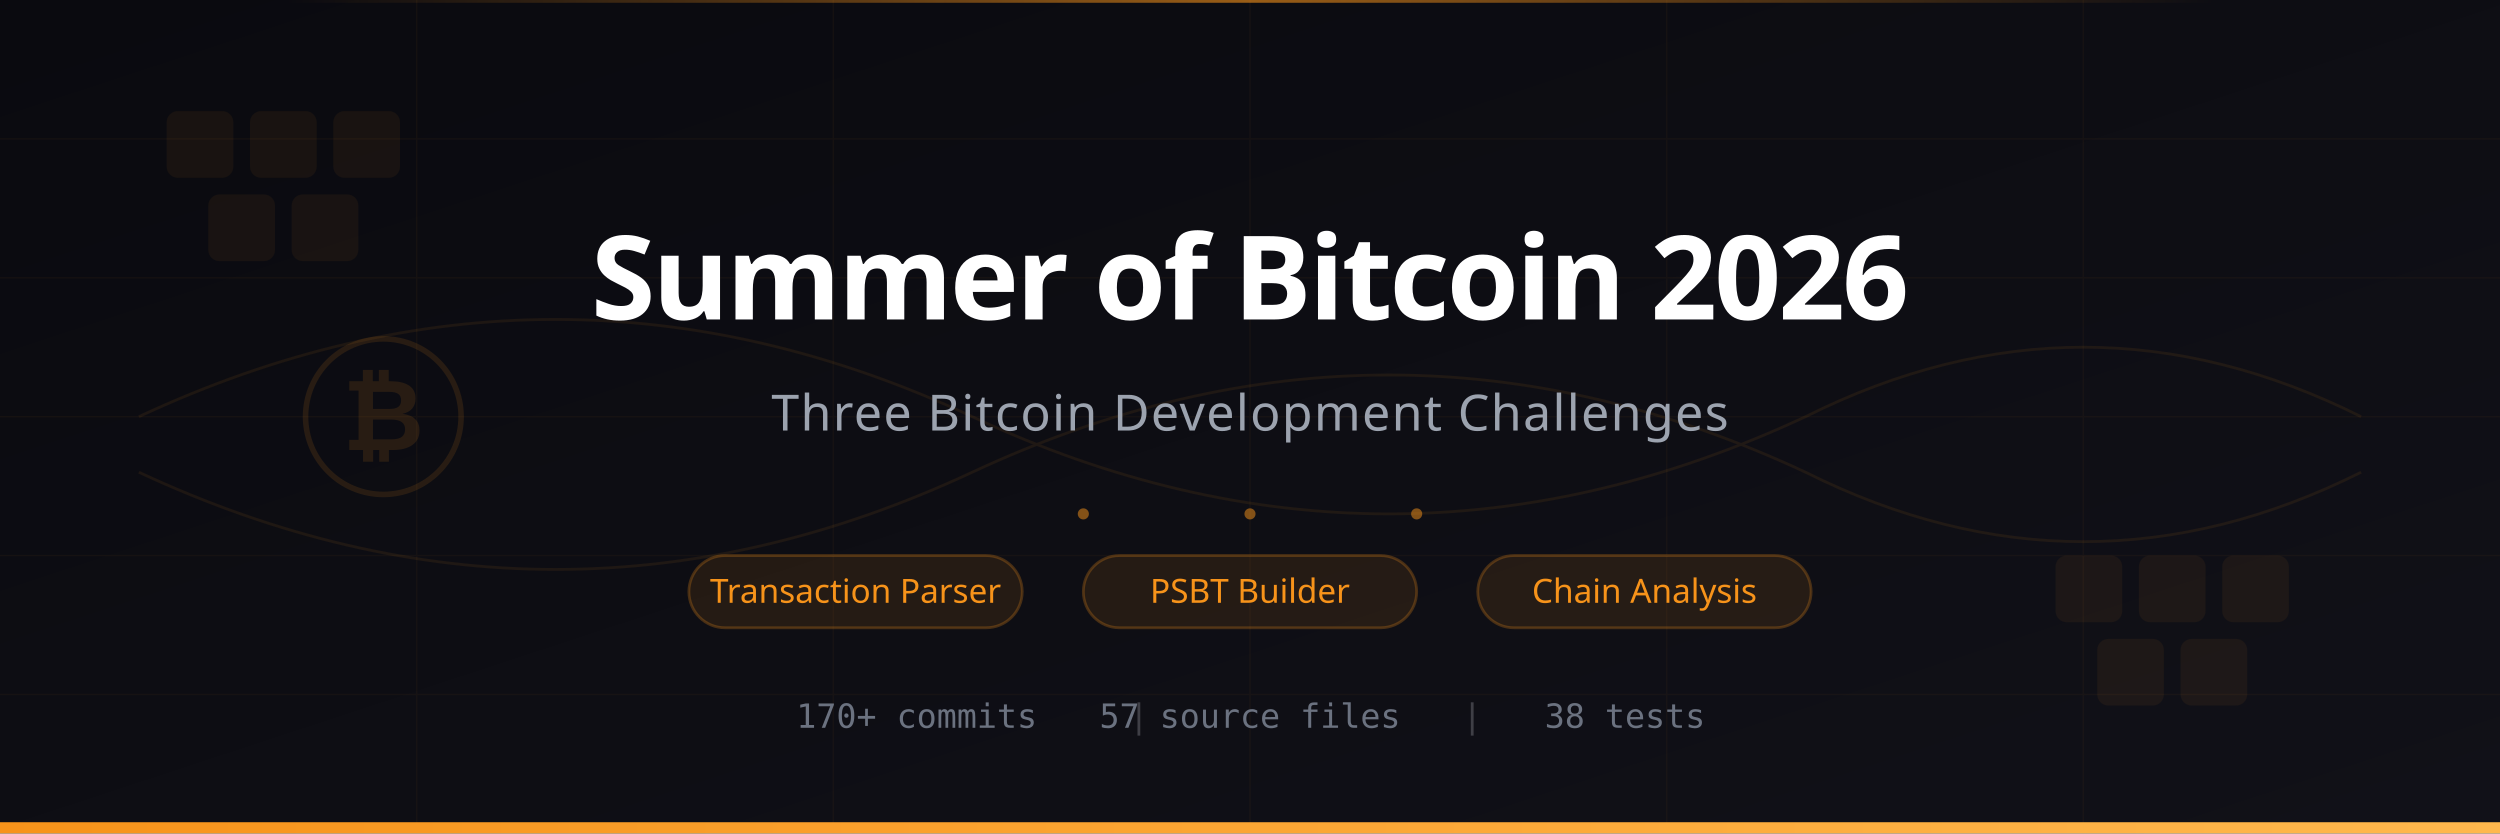
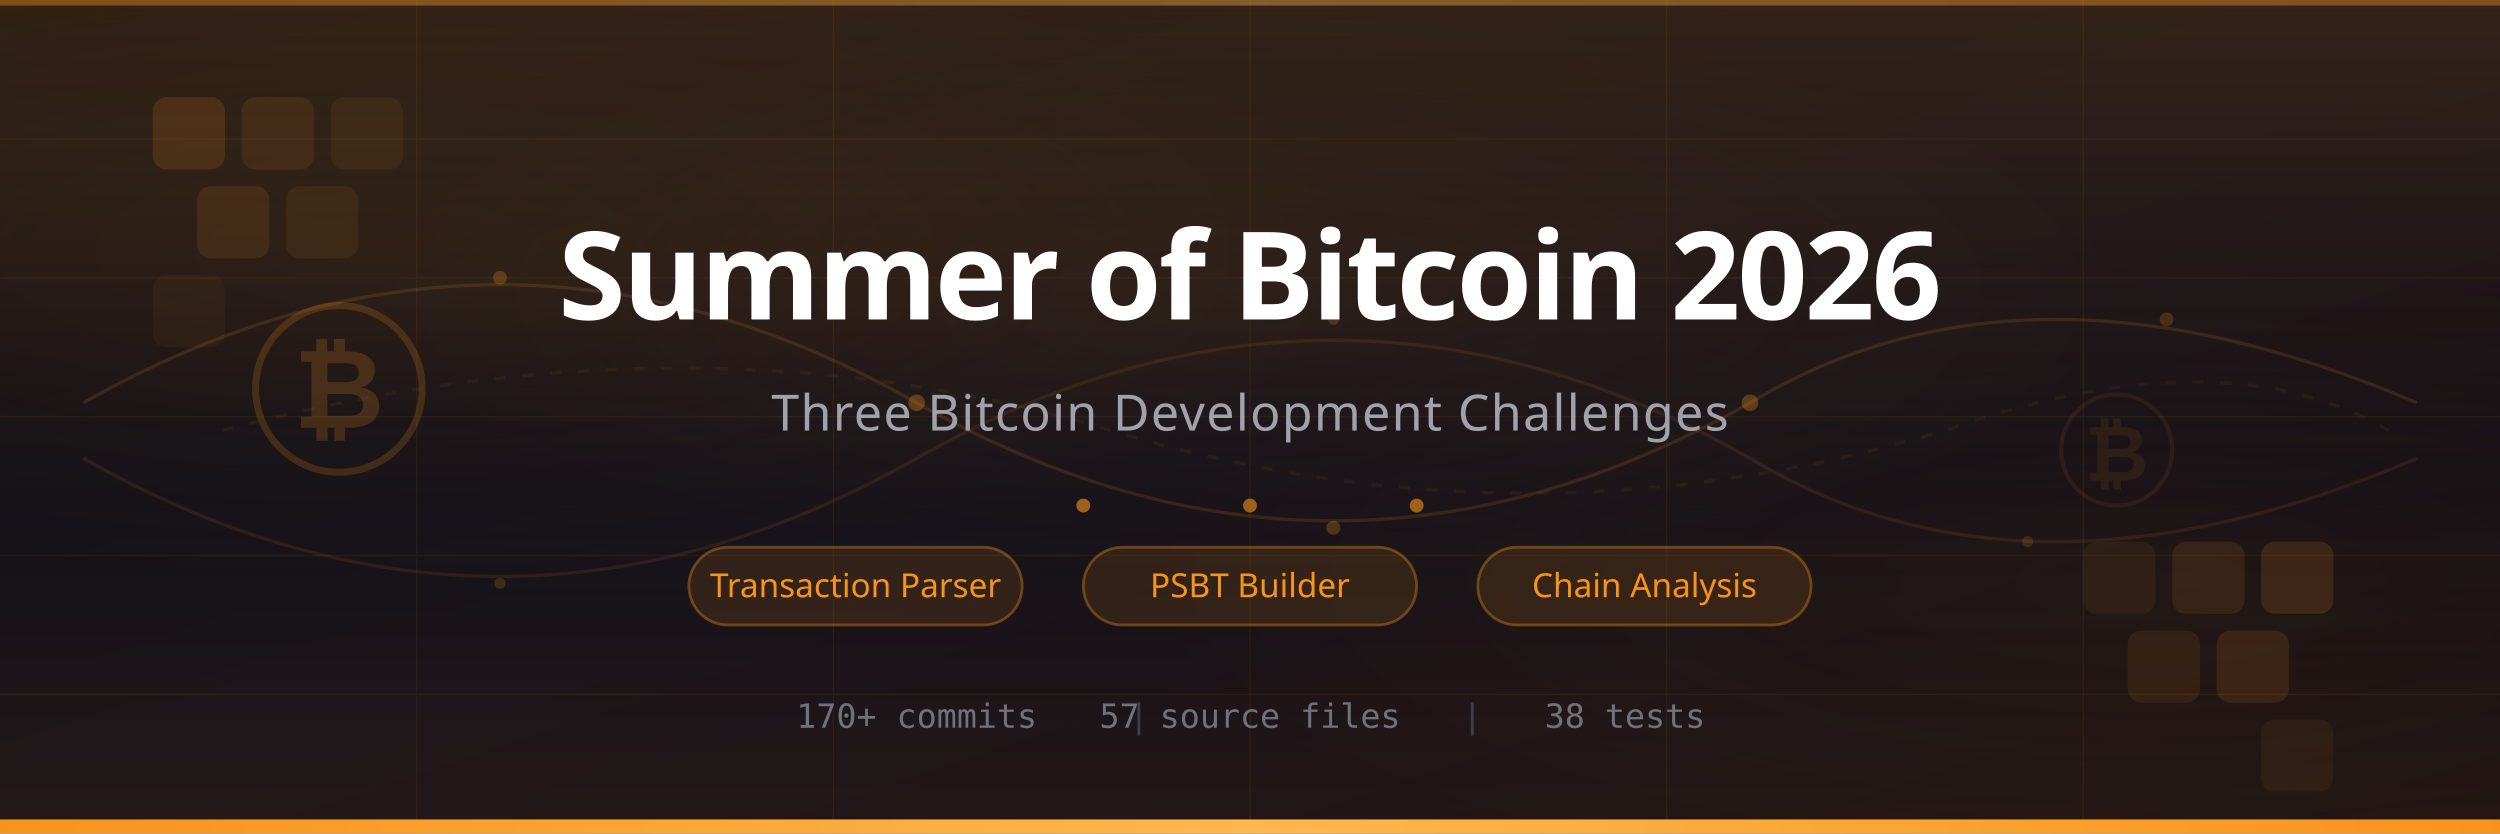
<svg xmlns="http://www.w3.org/2000/svg" width="900" height="300" viewBox="0 0 900 300">
  <defs>
    <linearGradient id="bg" x1="0" y1="0" x2="1" y2="1">
-       <stop offset="0%" stop-color="#0a0a0f" />
-       <stop offset="100%" stop-color="#111118" />
+       <stop offset="0%" stop-color="#0c0c14" />
+       <stop offset="50%" stop-color="#110f1a" />
+       <stop offset="100%" stop-color="#0e0a12" />
    </linearGradient>
    <linearGradient id="accent" x1="0" y1="0" x2="1" y2="0">
      <stop offset="0%" stop-color="#f7931a" />
-       <stop offset="100%" stop-color="#ffb84d" />
+       <stop offset="50%" stop-color="#ffb84d" />
+       <stop offset="100%" stop-color="#f7931a" />
    </linearGradient>
-     <linearGradient id="line" x1="0" y1="0" x2="1" y2="0">
-       <stop offset="0%" stop-color="#f7931a" stop-opacity="0" />
-       <stop offset="50%" stop-color="#f7931a" stop-opacity="0.6" />
+     <linearGradient id="glow" x1="0.5" y1="0" x2="0.5" y2="1">
+       <stop offset="0%" stop-color="#f7931a" stop-opacity="0.15" />
+       <stop offset="60%" stop-color="#f7931a" stop-opacity="0" />
+     </linearGradient>
+     <linearGradient id="glowBottom" x1="0.5" y1="1" x2="0.5" y2="0">
+       <stop offset="0%" stop-color="#f7931a" stop-opacity="0.08" />
+       <stop offset="50%" stop-color="#f7931a" stop-opacity="0" />
+     </linearGradient>
+     <radialGradient id="spotLeft" cx="0.15" cy="0.3" r="0.4">
+       <stop offset="0%" stop-color="#f7931a" stop-opacity="0.07" />
      <stop offset="100%" stop-color="#f7931a" stop-opacity="0" />
-     </linearGradient>
+     </radialGradient>
+     <radialGradient id="spotRight" cx="0.85" cy="0.7" r="0.4">
+       <stop offset="0%" stop-color="#f7931a" stop-opacity="0.05" />
+       <stop offset="100%" stop-color="#f7931a" stop-opacity="0" />
+     </radialGradient>
+     <radialGradient id="spotCenter" cx="0.5" cy="0.35" r="0.35">
+       <stop offset="0%" stop-color="#f7931a" stop-opacity="0.06" />
+       <stop offset="100%" stop-color="#f7931a" stop-opacity="0" />
+     </radialGradient>
  </defs>
  <rect width="900" height="300" fill="url(#bg)" />
-   <g opacity="0.04" stroke="#f7931a" stroke-width="0.5" fill="none">
+   <rect width="900" height="300" fill="url(#glow)" />
+   <rect width="900" height="300" fill="url(#glowBottom)" />
+   <rect width="900" height="300" fill="url(#spotLeft)" />
+   <rect width="900" height="300" fill="url(#spotRight)" />
+   <rect width="900" height="300" fill="url(#spotCenter)" />
+   <g opacity="0.07" stroke="#f7931a" stroke-width="0.5" fill="none">
    <line x1="0" y1="50" x2="900" y2="50" />
    <line x1="0" y1="100" x2="900" y2="100" />
    <line x1="0" y1="150" x2="900" y2="150" />
    <line x1="0" y1="200" x2="900" y2="200" />
    <line x1="0" y1="250" x2="900" y2="250" />
    <line x1="150" y1="0" x2="150" y2="300" />
    <line x1="300" y1="0" x2="300" y2="300" />
    <line x1="450" y1="0" x2="450" y2="300" />
    <line x1="600" y1="0" x2="600" y2="300" />
    <line x1="750" y1="0" x2="750" y2="300" />
  </g>
-   <g opacity="0.06" fill="#f7931a">
-     <rect x="60" y="40" width="24" height="24" rx="4" />
-     <rect x="90" y="40" width="24" height="24" rx="4" />
-     <rect x="120" y="40" width="24" height="24" rx="4" />
-     <rect x="75" y="70" width="24" height="24" rx="4" />
-     <rect x="105" y="70" width="24" height="24" rx="4" />
-     <rect x="740" y="200" width="24" height="24" rx="4" />
-     <rect x="770" y="200" width="24" height="24" rx="4" />
-     <rect x="800" y="200" width="24" height="24" rx="4" />
-     <rect x="755" y="230" width="24" height="24" rx="4" />
-     <rect x="785" y="230" width="24" height="24" rx="4" />
+   <g fill="#f7931a">
+     <rect x="55" y="35" width="26" height="26" rx="5" opacity="0.14" />
+     <rect x="87" y="35" width="26" height="26" rx="5" opacity="0.10" />
+     <rect x="119" y="35" width="26" height="26" rx="5" opacity="0.07" />
+     <rect x="71" y="67" width="26" height="26" rx="5" opacity="0.11" />
+     <rect x="103" y="67" width="26" height="26" rx="5" opacity="0.08" />
+     <rect x="55" y="99" width="26" height="26" rx="5" opacity="0.05" />
  </g>
-   <g opacity="0.08" stroke="#f7931a" stroke-width="1" fill="none">
-     <path d="M 50 150 Q 200 80 350 150 Q 500 220 650 150 Q 750 100 850 150" />
-     <path d="M 50 170 Q 200 240 350 170 Q 500 100 650 170 Q 750 220 850 170" />
+   <g fill="#f7931a">
+     <rect x="750" y="195" width="26" height="26" rx="5" opacity="0.07" />
+     <rect x="782" y="195" width="26" height="26" rx="5" opacity="0.11" />
+     <rect x="814" y="195" width="26" height="26" rx="5" opacity="0.14" />
+     <rect x="766" y="227" width="26" height="26" rx="5" opacity="0.09" />
+     <rect x="798" y="227" width="26" height="26" rx="5" opacity="0.12" />
+     <rect x="814" y="259" width="26" height="26" rx="5" opacity="0.06" />
  </g>
-   <g transform="translate(108, 120)" opacity="0.12" fill="#f7931a">
-     <circle cx="30" cy="30" r="28" fill="none" stroke="#f7931a" stroke-width="2" />
-     <text x="30" y="42" font-family="Arial, sans-serif" font-size="36" font-weight="700" text-anchor="middle" fill="#f7931a">₿</text>
+   <g fill="none" stroke="#f7931a" stroke-width="1.2">
+     <path d="M 30 145 Q 180 60 330 145 Q 480 230 630 145 Q 730 85 870 145" opacity="0.14" />
+     <path d="M 30 165 Q 180 250 330 165 Q 480 80 630 165 Q 730 225 870 165" opacity="0.10" />
+     <path d="M 80 155 Q 250 110 400 155 Q 550 200 700 155 Q 800 120 860 155" opacity="0.06" stroke-dasharray="4 6" />
  </g>
-   <rect x="0" y="296" width="900" height="4" fill="url(#accent)" />
-   <rect x="100" y="0" width="700" height="1" fill="url(#line)" />
-   <text x="450" y="115" font-family="'Segoe UI', system-ui, -apple-system, sans-serif" font-size="42" font-weight="700" fill="#ffffff" text-anchor="middle" letter-spacing="-1">
+   <g fill="#f7931a">
+     <circle cx="180" cy="100" r="2.5" opacity="0.25" />
+     <circle cx="330" cy="145" r="3" opacity="0.30" />
+     <circle cx="480" cy="190" r="2.5" opacity="0.25" />
+     <circle cx="630" cy="145" r="3" opacity="0.30" />
+     <circle cx="780" cy="115" r="2.5" opacity="0.20" />
+     <circle cx="180" cy="210" r="2" opacity="0.18" />
+     <circle cx="480" cy="115" r="2" opacity="0.18" />
+     <circle cx="730" cy="195" r="2" opacity="0.15" />
+   </g>
+   <g transform="translate(90, 108)" opacity="0.18">
+     <circle cx="32" cy="32" r="30" fill="none" stroke="#f7931a" stroke-width="2.5" />
+     <text x="32" y="46" font-family="Arial, sans-serif" font-size="40" font-weight="700" text-anchor="middle" fill="#f7931a">₿</text>
+   </g>
+   <g transform="translate(740, 140)" opacity="0.08">
+     <circle cx="22" cy="22" r="20" fill="none" stroke="#f7931a" stroke-width="1.5" />
+     <text x="22" y="33" font-family="Arial, sans-serif" font-size="28" font-weight="700" text-anchor="middle" fill="#f7931a">₿</text>
+   </g>
+   <rect x="0" y="295" width="900" height="5" fill="url(#accent)" />
+   <rect x="0" y="0" width="900" height="2" fill="url(#accent)" opacity="0.4" />
+   <text x="450" y="115" font-family="'Segoe UI', system-ui, -apple-system, sans-serif" font-size="44" font-weight="700" fill="#ffffff" text-anchor="middle" letter-spacing="-1">
    Summer of Bitcoin 2026
  </text>
-   <text x="450" y="155" font-family="'Segoe UI', system-ui, -apple-system, sans-serif" font-size="18" fill="#9ca3af" text-anchor="middle" letter-spacing="0.5">
+   <text x="450" y="155" font-family="'Segoe UI', system-ui, -apple-system, sans-serif" font-size="18" fill="#a1a1aa" text-anchor="middle" letter-spacing="0.5">
    Three Bitcoin Development Challenges
  </text>
-   <g fill="#f7931a" opacity="0.5">
-     <circle cx="390" cy="185" r="2" />
-     <circle cx="450" cy="185" r="2" />
-     <circle cx="510" cy="185" r="2" />
+   <g fill="#f7931a" opacity="0.6">
+     <circle cx="390" cy="182" r="2.5" />
+     <circle cx="450" cy="182" r="2.5" />
+     <circle cx="510" cy="182" r="2.5" />
  </g>
-   <g font-family="'Segoe UI', system-ui, -apple-system, sans-serif" font-size="12" text-anchor="middle">
-     <rect x="248" y="200" width="120" height="26" rx="13" fill="#f7931a" fill-opacity="0.1" stroke="#f7931a" stroke-opacity="0.25" stroke-width="1" />
-     <text x="308" y="217" fill="#f7931a">Transaction Parser</text>
-     <rect x="390" y="200" width="120" height="26" rx="13" fill="#f7931a" fill-opacity="0.1" stroke="#f7931a" stroke-opacity="0.25" stroke-width="1" />
-     <text x="450" y="217" fill="#f7931a">PSBT Builder</text>
-     <rect x="532" y="200" width="120" height="26" rx="13" fill="#f7931a" fill-opacity="0.1" stroke="#f7931a" stroke-opacity="0.25" stroke-width="1" />
-     <text x="592" y="217" fill="#f7931a">Chain Analysis</text>
+   <g font-family="'Segoe UI', system-ui, -apple-system, sans-serif" font-size="12" font-weight="500" text-anchor="middle">
+     <rect x="248" y="197" width="120" height="28" rx="14" fill="#f7931a" fill-opacity="0.12" stroke="#f7931a" stroke-opacity="0.35" stroke-width="1" />
+     <text x="308" y="215" fill="#f7931a">Transaction Parser</text>
+     <rect x="390" y="197" width="120" height="28" rx="14" fill="#f7931a" fill-opacity="0.12" stroke="#f7931a" stroke-opacity="0.35" stroke-width="1" />
+     <text x="450" y="215" fill="#f7931a">PSBT Builder</text>
+     <rect x="532" y="197" width="120" height="28" rx="14" fill="#f7931a" fill-opacity="0.12" stroke="#f7931a" stroke-opacity="0.35" stroke-width="1" />
+     <text x="592" y="215" fill="#f7931a">Chain Analysis</text>
  </g>
-   <g font-family="'SF Mono', 'Cascadia Code', monospace" font-size="12" fill="#6b7280" text-anchor="middle">
+   <g font-family="'SF Mono', 'Cascadia Code', monospace" font-size="12" fill="#71717a" text-anchor="middle">
    <text x="330" y="262">170+ commits</text>
    <text x="410" y="262" fill="#3f3f46">|</text>
    <text x="450" y="262">57 source files</text>
    <text x="530" y="262" fill="#3f3f46">|</text>
    <text x="585" y="262">38 tests</text>
  </g>
</svg>
